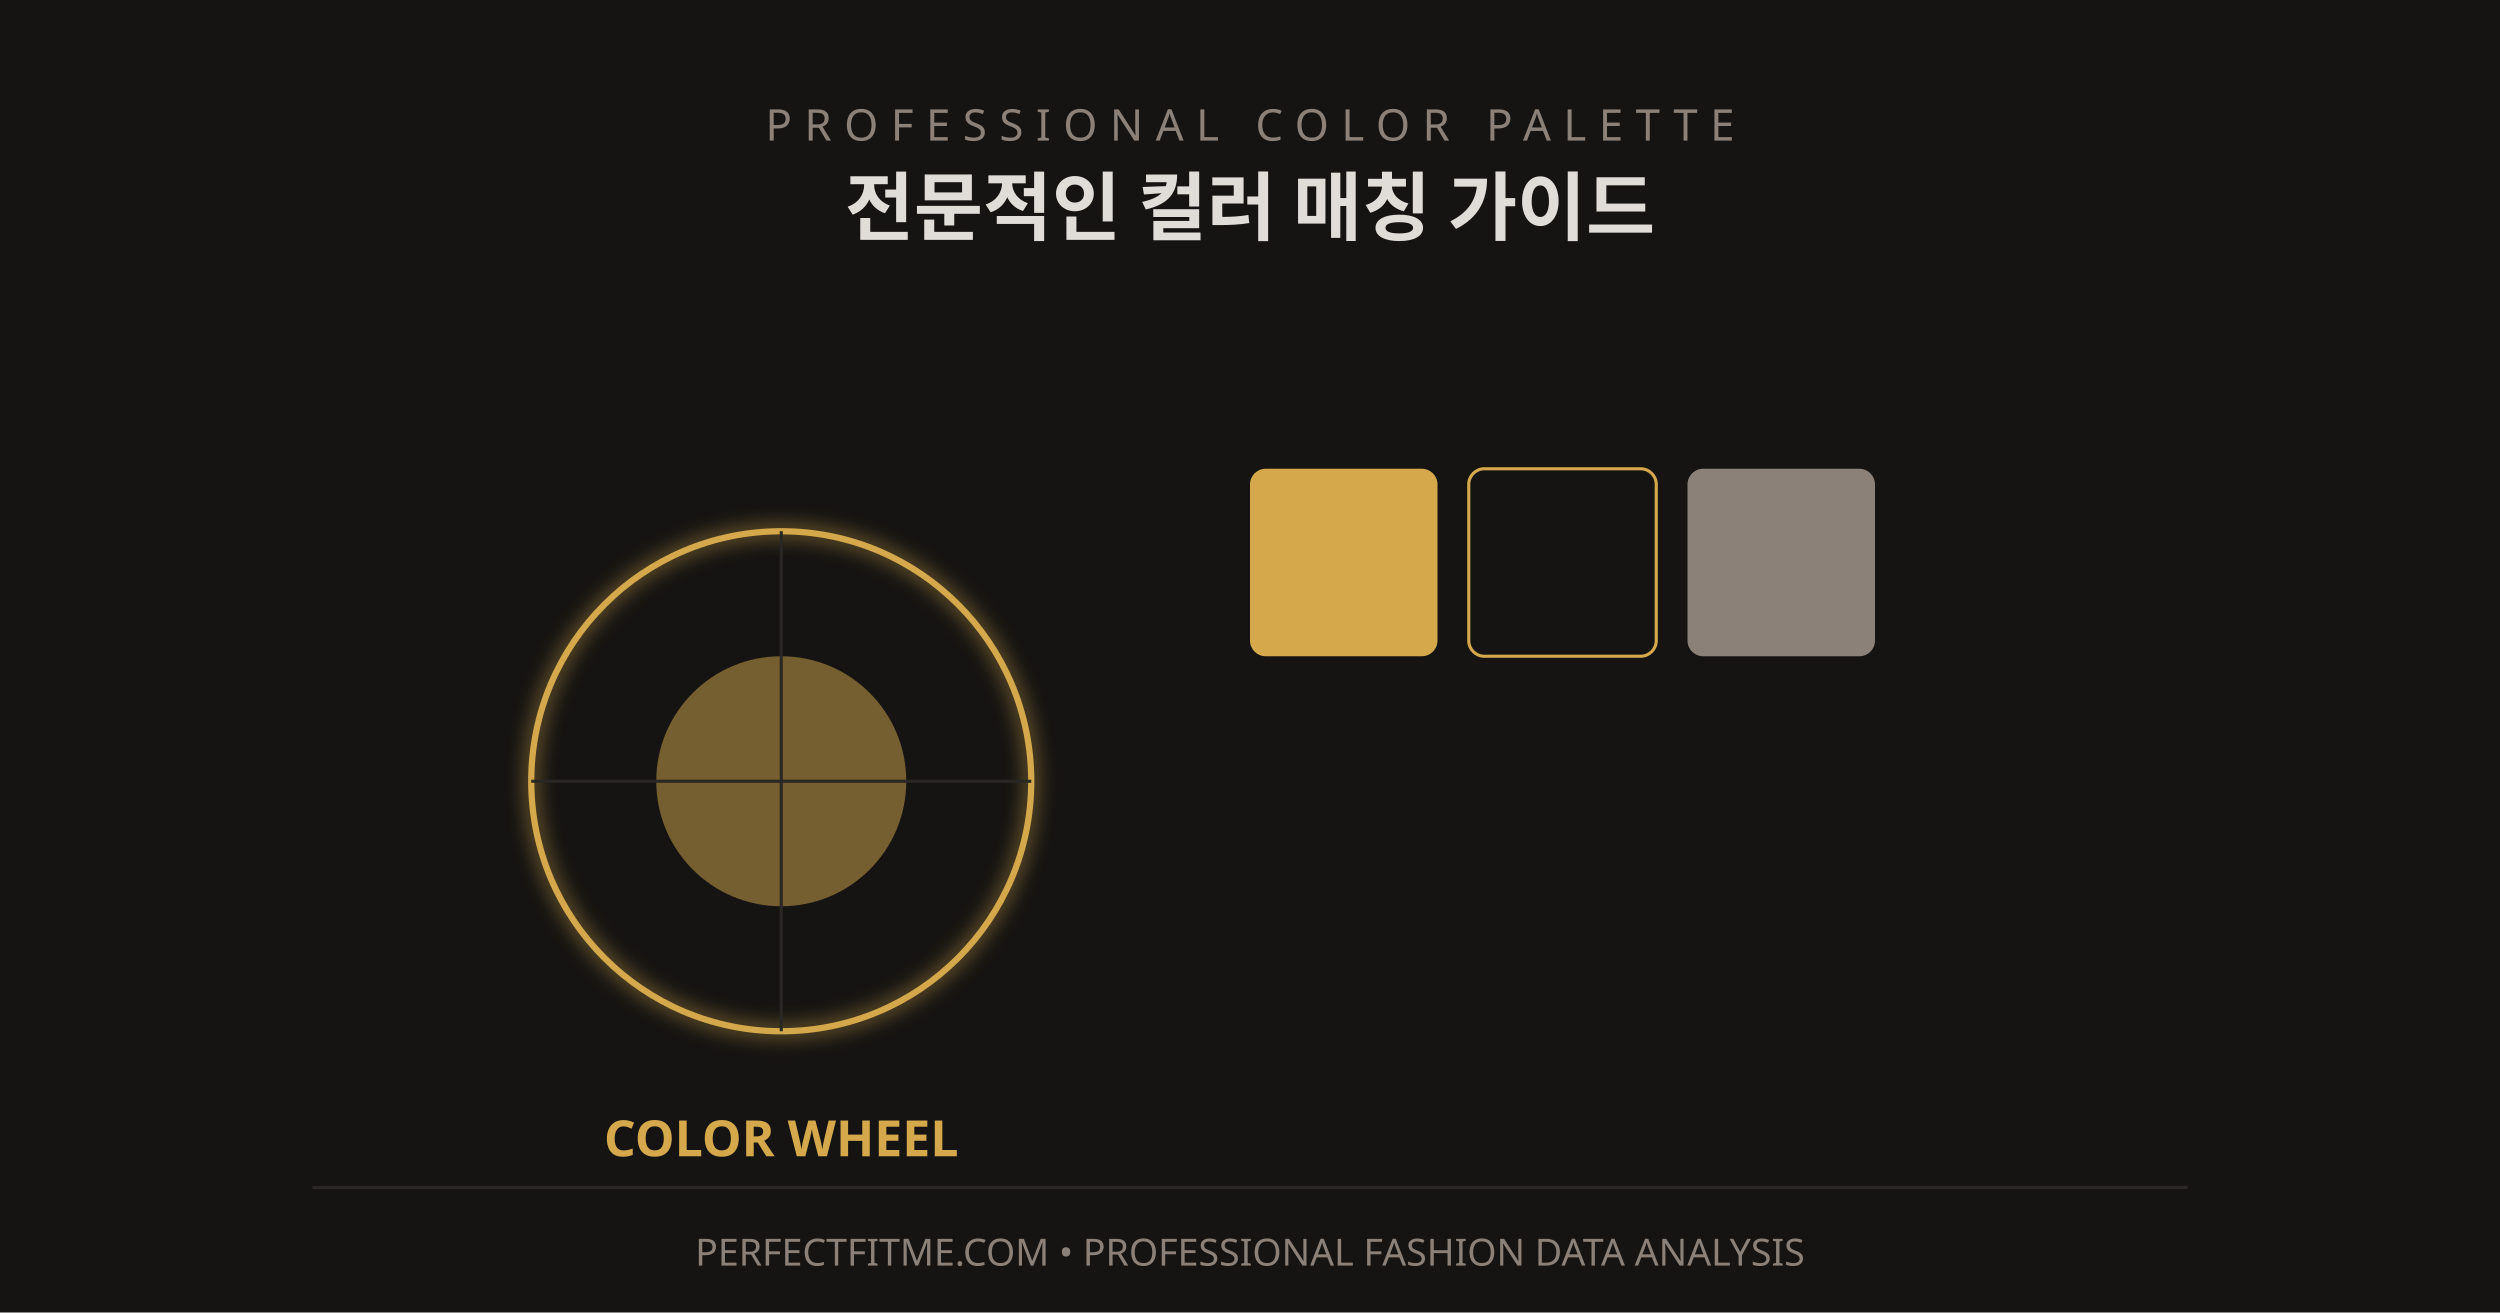
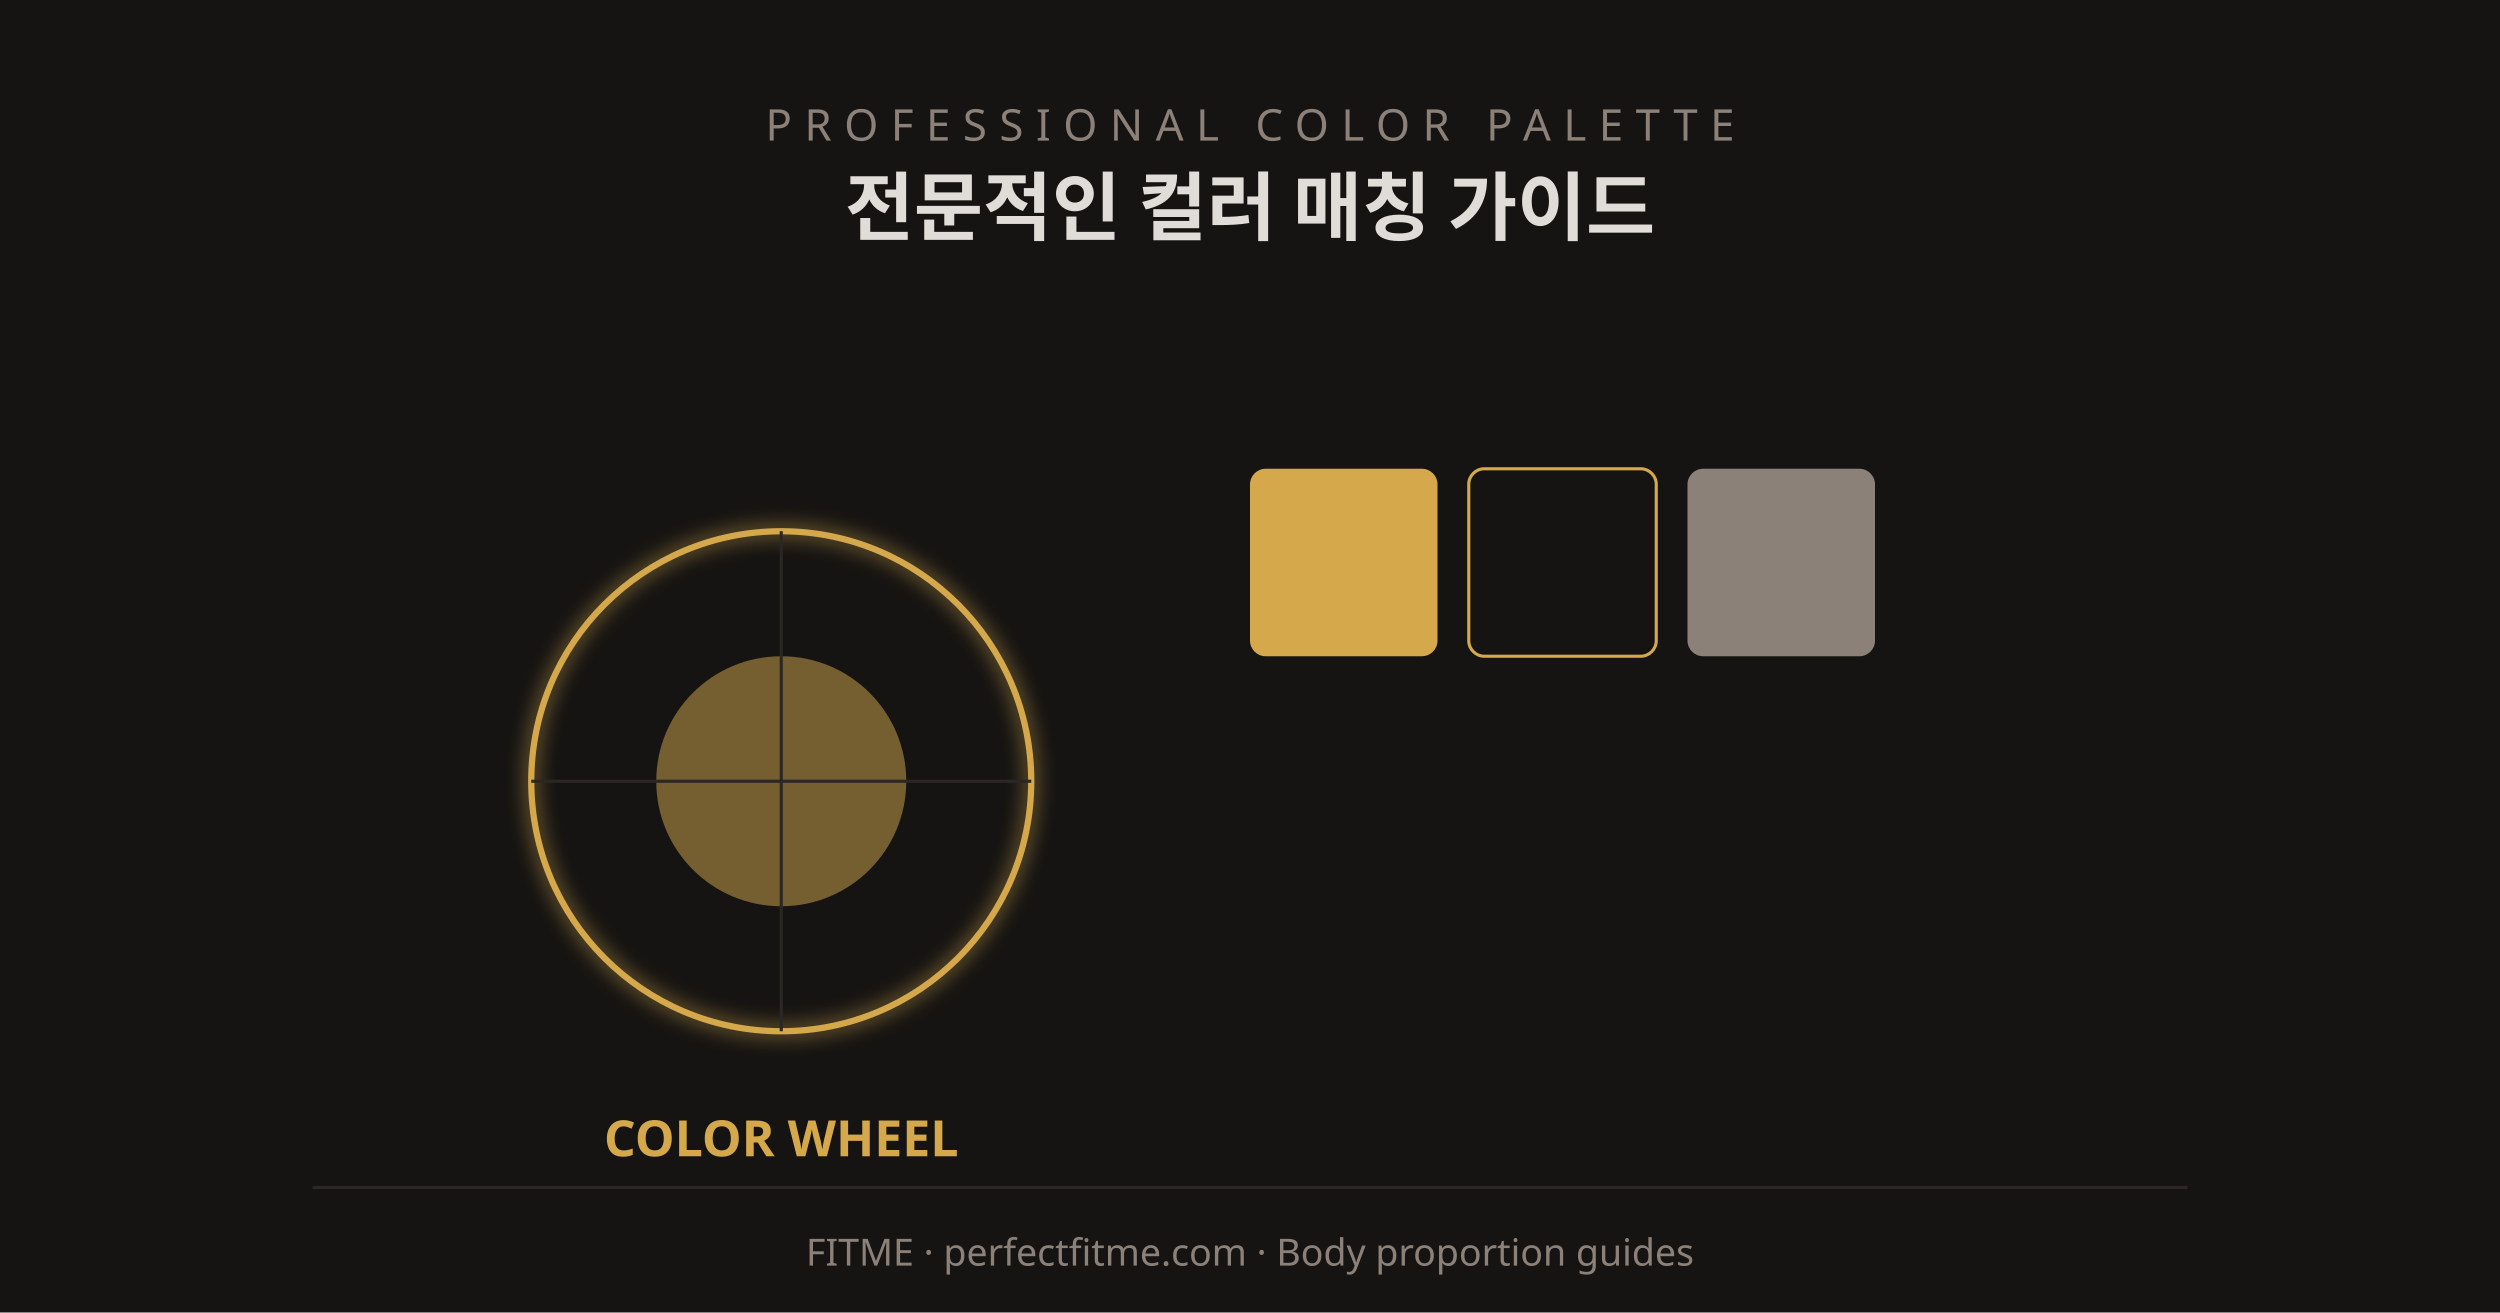
<svg xmlns="http://www.w3.org/2000/svg" viewBox="0 0 800 420" width="800" height="420">
  <defs>
    <filter id="glow" x="-20%" y="-20%" width="140%" height="140%">
      <feGaussianBlur stdDeviation="3" result="blur" />
      <feComposite in="SourceGraphic" in2="blur" operator="over" />
    </filter>
    <linearGradient id="accentGradient" x1="0%" y1="0%" x2="100%" y2="100%">
      <stop offset="0%" style="stop-color:#d4a84b;stop-opacity:1" />
      <stop offset="100%" style="stop-color:#b08d3d;stop-opacity:1" />
    </linearGradient>
    <style>
      .title { font-family: 'DM Sans', sans-serif; font-size: 24px; font-weight: 700; fill: #e0dcd8; }
      .subtitle { font-family: 'DM Sans', sans-serif; font-size: 14px; fill: #8b8178; letter-spacing: 4px; }
      .label { font-family: 'DM Sans', sans-serif; font-size: 12px; fill: #8b8178; }
      .accent-text { font-family: 'DM Sans', sans-serif; font-size: 16px; font-weight: 700; fill: #d4a84b; }
      .line { stroke: #2a2724; stroke-width: 1; }
      .accent-line { stroke: #d4a84b; stroke-width: 2; fill: none; filter: url(#glow); }
      .dashed { stroke-dasharray: 4, 3; }
    </style>
  </defs>
  <rect width="800" height="420" fill="#161412" />
  <text x="400" y="45" text-anchor="middle" class="subtitle">PROFESSIONAL COLOR PALETTE</text>
  <text x="400" y="75" text-anchor="middle" class="title">전문적인 컬러 매칭 가이드</text>
  <g transform="translate(150,150)">
    <circle cx="100" cy="100" r="80" class="accent-line" />
    <circle cx="100" cy="100" r="40" fill="#d4a84b" opacity="0.5" />
    <line x1="100" y1="20" x2="100" y2="180" class="line" />
    <line x1="20" y1="100" x2="180" y2="100" class="line" />
    <text x="100" y="220" text-anchor="middle" class="accent-text">COLOR WHEEL</text>
  </g>
  <rect x="400" y="150" width="60" height="60" fill="#d4a84b" rx="5" />
  <rect x="470" y="150" width="60" height="60" fill="#161412" stroke="#d4a84b" rx="5" />
  <rect x="540" y="150" width="60" height="60" fill="#8b8178" rx="5" />
  <line x1="100" y1="380" x2="700" y2="380" class="line" />
-   <text x="400" y="405" text-anchor="middle" class="label">PERFECTFITME.COM • PROFESSIONAL FASHION DATA ANALYSIS</text>
+   <text x="400" y="405" text-anchor="middle" class="label">FITME · perfectfitme.com · Body proportion guides</text>
</svg>
